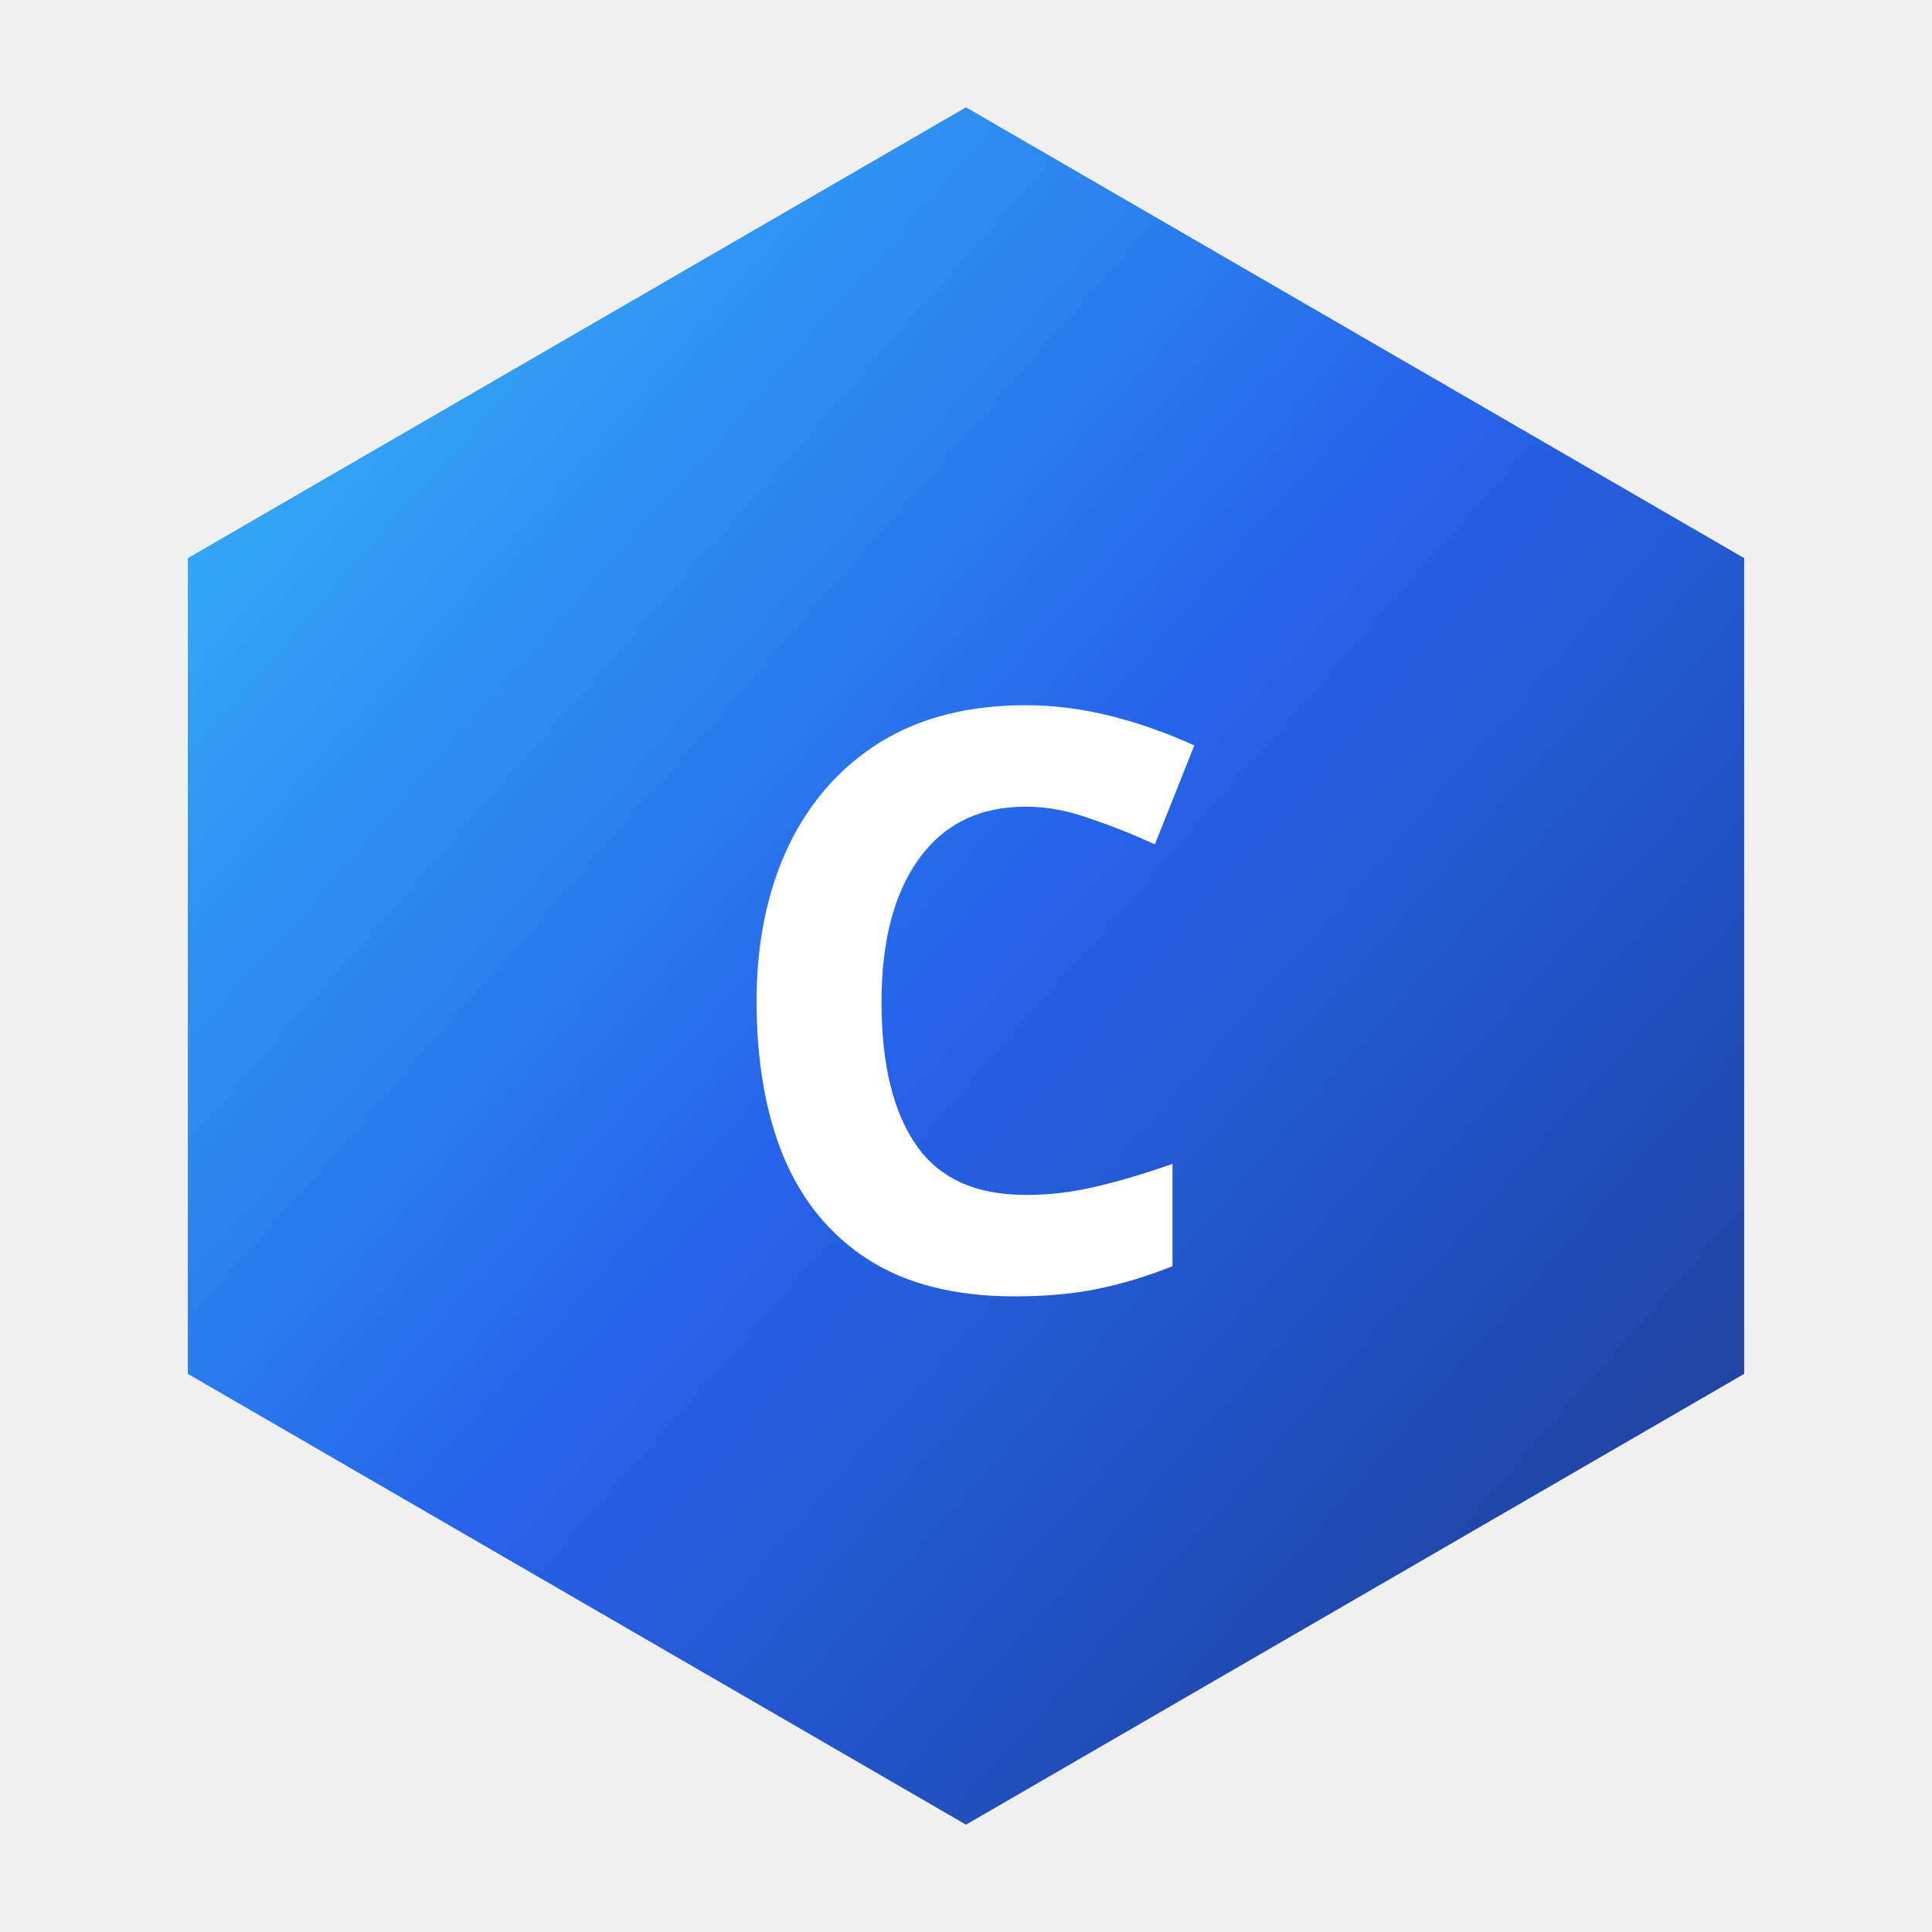
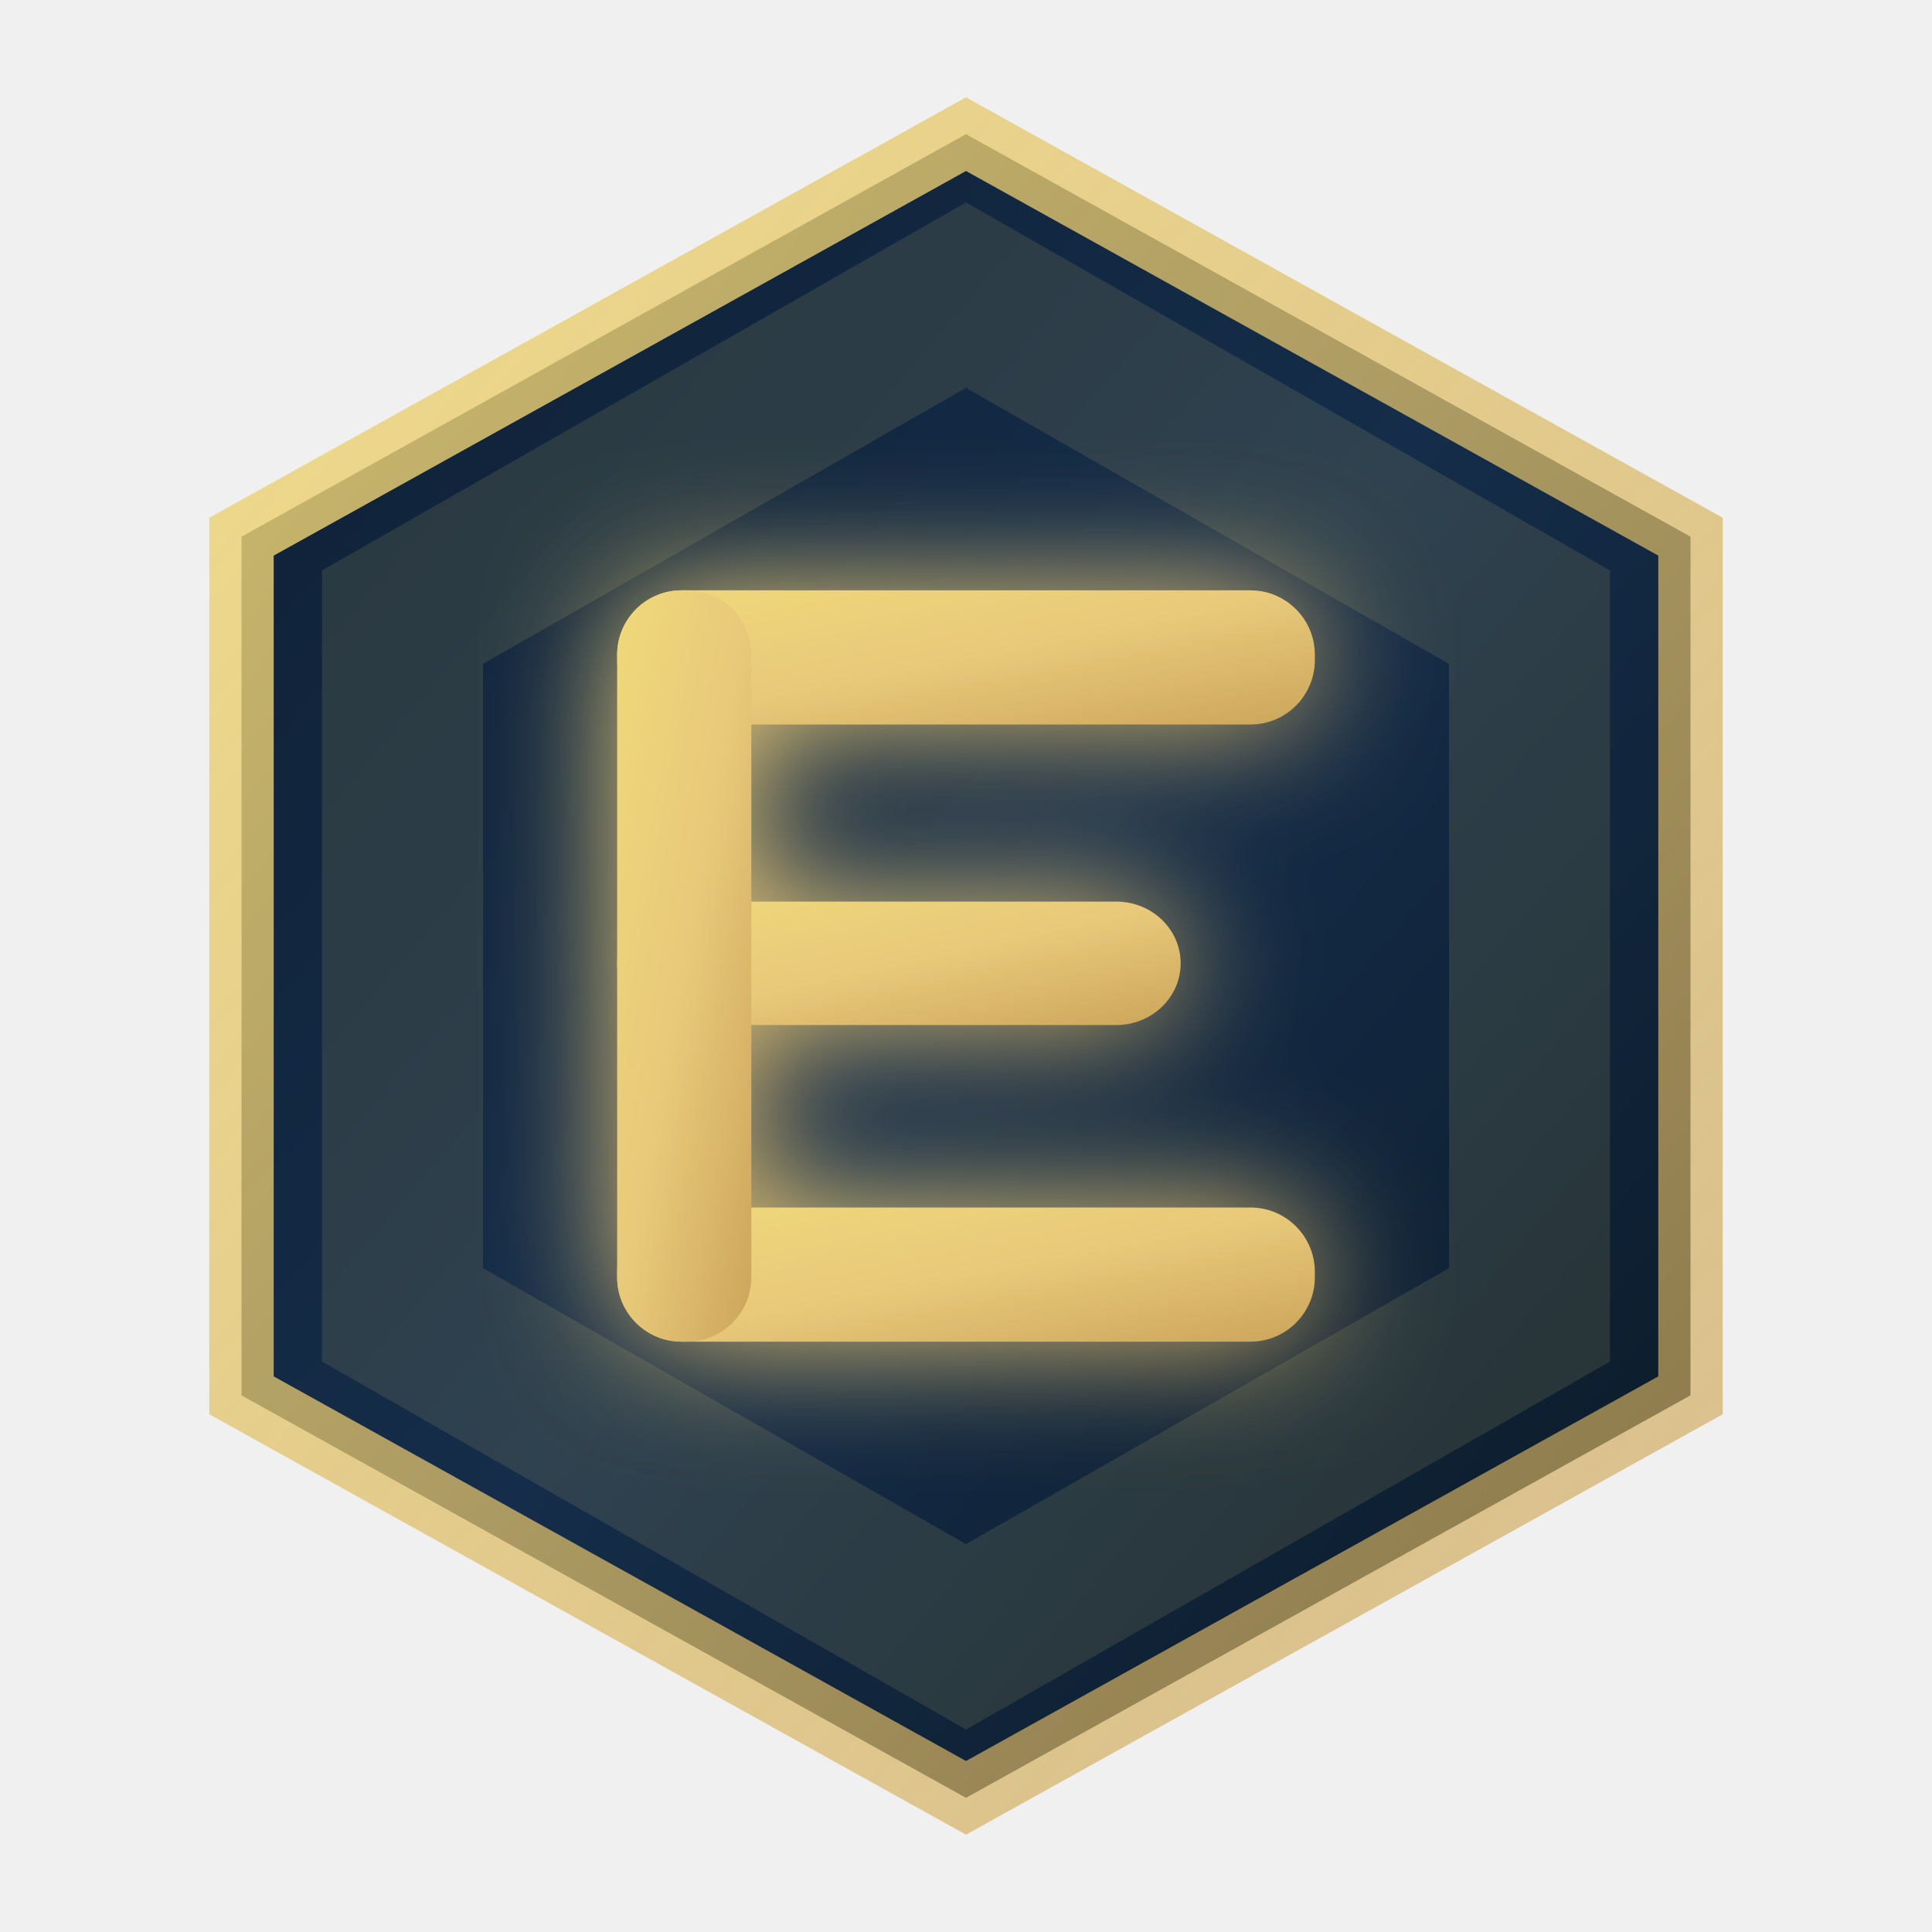
- <svg xmlns="http://www.w3.org/2000/svg" viewBox="0 0 36 36" fill="none" role="img" aria-label="CoreERP">
+ <svg xmlns="http://www.w3.org/2000/svg" viewBox="0 0 36 36" fill="none" role="img" aria-label="ELEVON ERP">
  <defs>
-     <linearGradient id="cemLg" x1="0%" y1="0%" x2="100%" y2="100%">
-       <stop offset="0%" stop-color="#38bdf8" />
-       <stop offset="50%" stop-color="#2563eb" />
-       <stop offset="100%" stop-color="#1e3a8a" />
+     <linearGradient id="elevHexBg" x1="0%" y1="0%" x2="100%" y2="100%">
+       <stop offset="0%" stop-color="#0e1f33" />
+       <stop offset="50%" stop-color="#152d4a" />
+       <stop offset="100%" stop-color="#0a1824" />
    </linearGradient>
+     <linearGradient id="elevGold" x1="0%" y1="0%" x2="100%" y2="100%">
+       <stop offset="0%" stop-color="#f0d87a" />
+       <stop offset="50%" stop-color="#e8c97a" />
+       <stop offset="100%" stop-color="#cca55b" />
+     </linearGradient>
+     <linearGradient id="elevGoldStroke" x1="0%" y1="0%" x2="100%" y2="100%">
+       <stop offset="0%" stop-color="#f0d87a" stop-opacity="0.85" />
+       <stop offset="100%" stop-color="#cca55b" stop-opacity="0.65" />
+     </linearGradient>
+     <filter id="elevGlow" x="-20%" y="-20%" width="140%" height="140%">
+       <feGaussianBlur stdDeviation="1.2" result="glow" />
+       <feMerge>
+         <feMergeNode in="glow" />
+         <feMergeNode in="SourceGraphic" />
+       </feMerge>
+     </filter>
  </defs>
-   <path fill="url(#cemLg)" d="M18 2 32.5 10.4v15.2L18 34 3.5 25.6V10.4L18 2z" />
-   <text x="18" y="24" text-anchor="middle" font-family="Segoe UI, system-ui, sans-serif" font-weight="800" font-size="15" fill="#fff">C</text>
+   <path fill="url(#elevHexBg)" d="M18 2.5 31.5 10v16L18 33.5 4.5 26V10L18 2.5z" />
+   <path fill="none" stroke="url(#elevGoldStroke)" stroke-width="1.2" d="M18 2.5 31.5 10v16L18 33.5 4.5 26V10L18 2.5z" />
+   <path fill="none" stroke="rgba(240,216,122,0.12)" stroke-width="3" d="M18 5.5 28.5 11.5v13L18 30.5 7.5 24.5v-13L18 5.5z" />
+   <g filter="url(#elevGlow)" fill="url(#elevGold)">
+     <rect x="11.5" y="11" width="13" height="2.5" rx="1.2" />
+     <rect x="11.5" y="16.8" width="10.5" height="2.3" rx="1.2" />
+     <rect x="11.5" y="22.5" width="13" height="2.5" rx="1.2" />
+     <rect x="11.5" y="11" width="2.5" height="14" rx="1.2" />
+   </g>
</svg>
